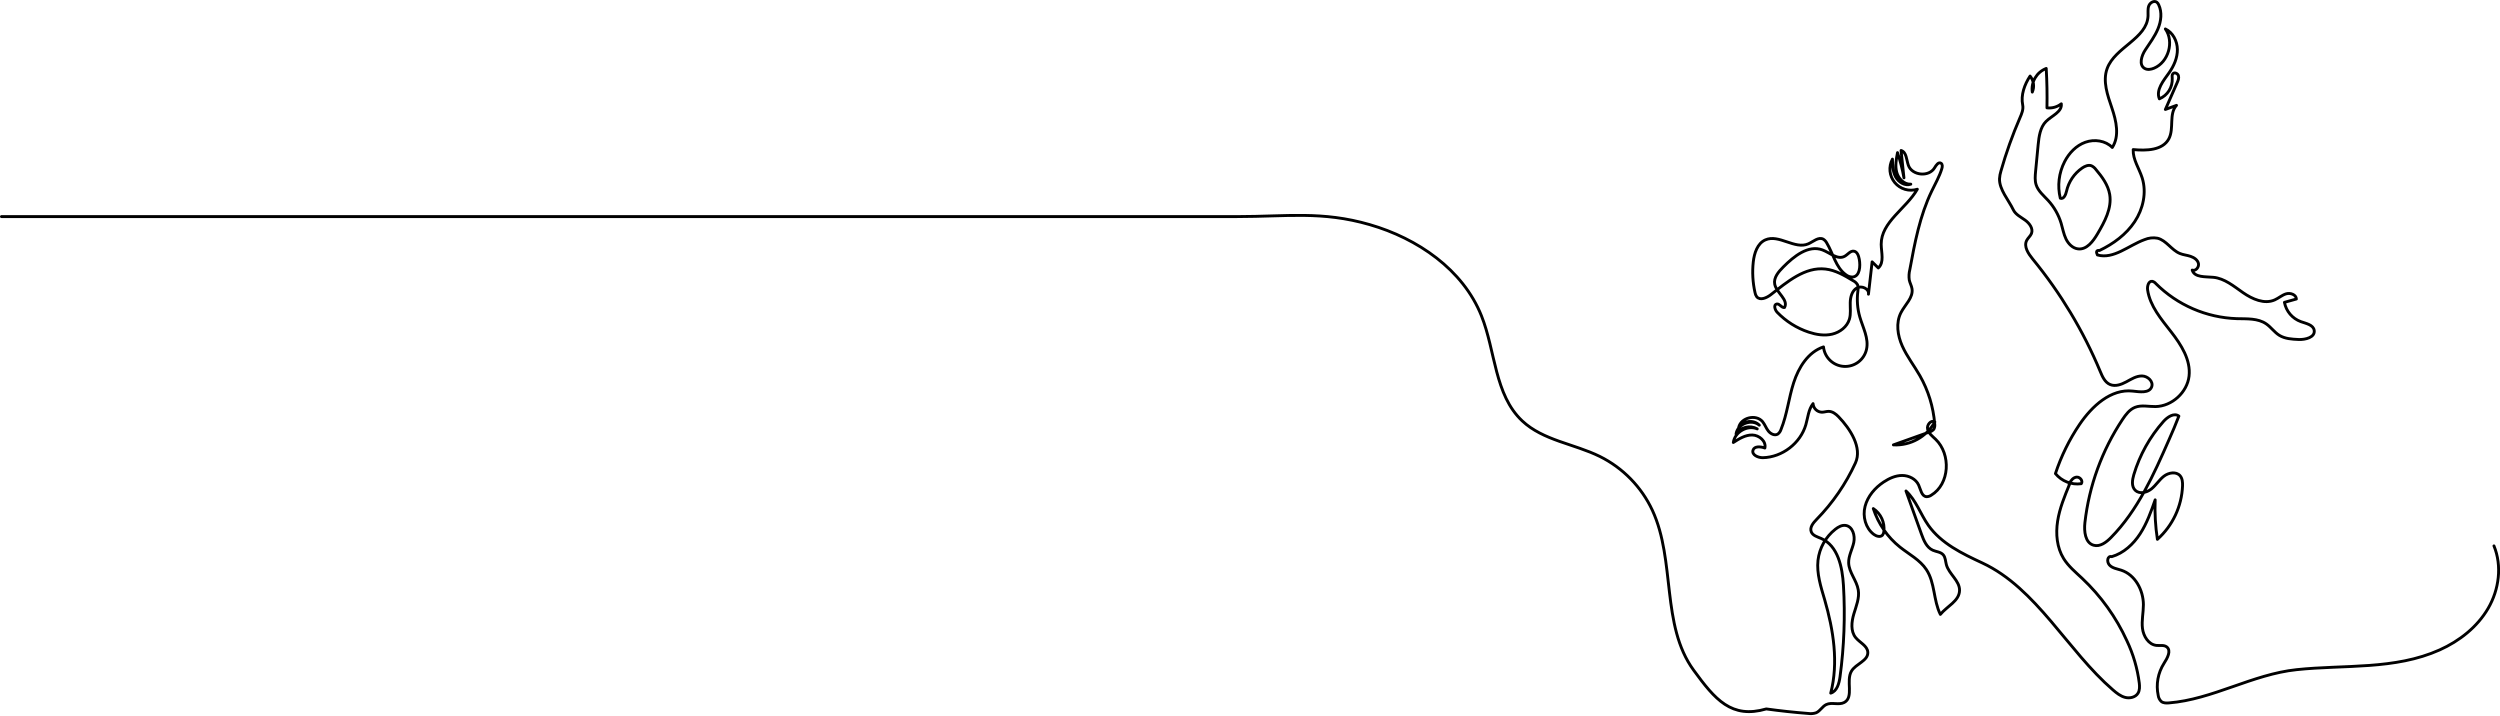
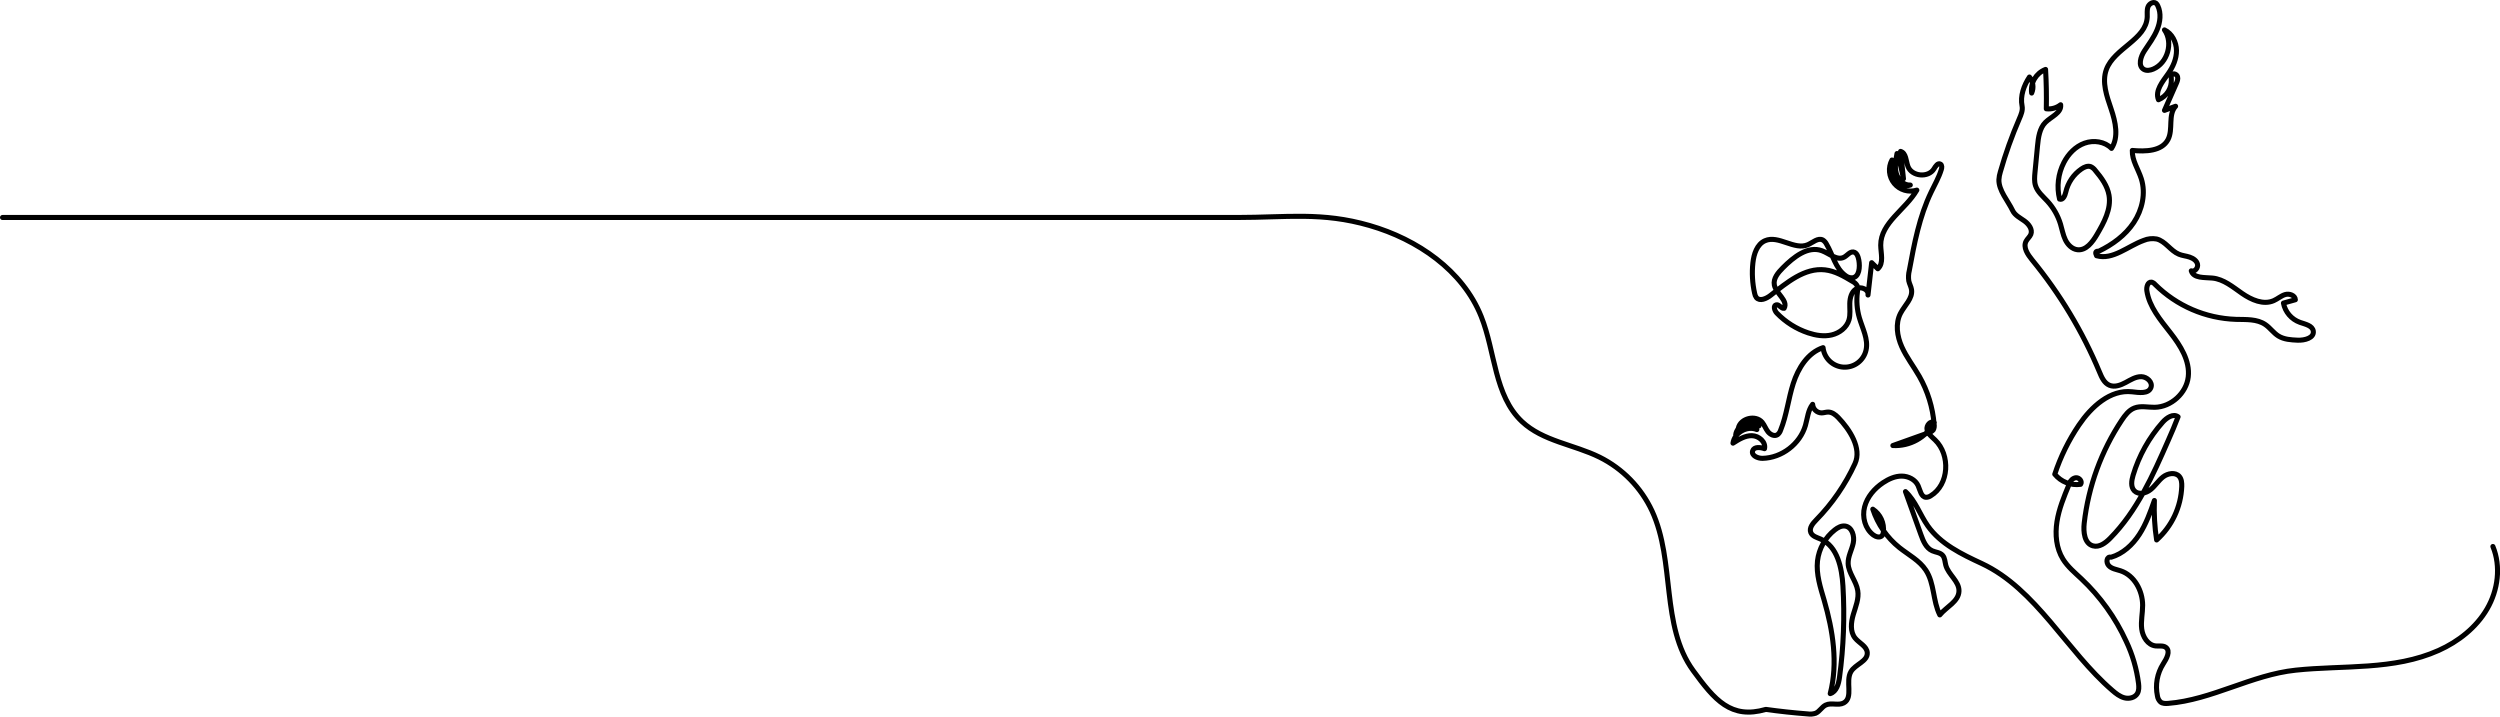
- <svg xmlns="http://www.w3.org/2000/svg" viewBox="0 0 1728.97 494.5">
+ <svg xmlns="http://www.w3.org/2000/svg" viewBox="0 0 1730.47 496">
  <defs>
-     <style>.cls-1{fill:none;stroke:#000;stroke-linecap:round;stroke-linejoin:round;stroke-width:2px;}</style>
+     <style>.cls-1{fill:none;stroke:#000;stroke-linecap:round;stroke-linejoin:round;stroke-width:3.5px;}</style>
  </defs>
  <g id="Layer_2" data-name="Layer 2">
    <g id="Layer_1-2" data-name="Layer 1">
-       <path class="cls-1" d="M1,149.79H855.61c34.4,0,58.6-4,91.67,5.56s64.47,31,77.25,63c9.78,24.46,9,54.68,28.21,72.73,14.44,13.57,35.91,15.83,53.69,24.6a78.76,78.76,0,0,1,36.34,37.26c16.12,34.86,5.88,79.49,28.51,110.53,14.8,20.29,26.14,33.82,50.26,26.82q14.45,2,29,3.13a11.67,11.67,0,0,0,5.52-.49c2.74-1.21,4.21-4.33,6.9-5.64,3.83-1.87,8.79.55,12.53-1.49,6.79-3.7,1-14.95,4.94-21.62,3-5.15,11.63-7.11,11.32-13.08-.23-4.52-5.6-6.66-8.44-10.2-3.54-4.43-2.83-10.87-1.22-16.31s4-11,3.06-16.6c-1.05-6.58-6.44-12.06-6.64-18.73-.14-4.87,2.53-9.34,3.54-14.1s-.75-11-5.56-11.77c-2.6-.4-5.12,1-7.19,2.63a32,32,0,0,0-12,21.45c-1,9.25,2,18.39,4.63,27.33,6.07,21,9.64,43.42,4.18,64.56,4.39-1.34,5.82-6.76,6.43-11.32a328,328,0,0,0,2.37-63.19c-.75-12.61-3.79-27.45-15.4-32.45-2.6-1.12-5.81-1.94-6.86-4.57-1.24-3.09,1.38-6.26,3.71-8.63a137.78,137.78,0,0,0,26.84-39.05c4.84-10.56-3.63-23.6-11.69-31.95-1.86-1.92-4.2-3.7-6.88-3.71-1.55,0-3.06.59-4.61.59a6.33,6.33,0,0,1-6.13-5.94c-3.22,4.07-3.54,9.63-5,14.62-3.72,12.81-16.34,22.49-29.69,22.77-3.35.07-7.84-1.95-6.85-5.16.92-3,5.26-2.57,8.21-1.53,1.07-4.65-3.9-8.91-8.68-9s-9.11,2.59-13.13,5.18c1-7.28,9.79-12.31,16.53-9.41a11.08,11.08,0,0,0-14.65,3.59c.86-7,10.8-10.78,16.09-6.14-3.79-4-11.42-3.21-14.27,1.53,1.55-6.84,12-9.35,16.51-4,1.62,2,2.41,4.49,4,6.5s4.48,3.45,6.61,2.07a6.43,6.43,0,0,0,2.16-3.16c4.2-10.34,5.32-21.67,8.74-32.29s10-21.25,20.63-24.8a15.1,15.1,0,0,0,29.76,1.68c1.69-7.55-2.5-15-4.65-22.42a43.71,43.71,0,0,1-1.35-17.66c.2-1.54.47-3.19-.21-4.59a7.45,7.45,0,0,0-3.15-2.85c-5.94-3.57-12.12-7.22-19-8-14.19-1.65-26.48,8.86-37.73,17.65-2.91,2.28-7.48,4.36-9.84,1.51a6.94,6.94,0,0,1-1.21-3,64.38,64.38,0,0,1-1.18-21.08c.66-6,2.81-12.79,8.36-15.25,9.34-4.13,20.37,6.83,29.72,2.73,3.47-1.52,7-5,10.35-3.21a6.92,6.92,0,0,1,2.41,2.65c4.45,7.37,6.19,16.84,13.15,21.89a7.14,7.14,0,0,0,4.79,1.63c4.9-.54,5.41-7.42,4.54-12.26-.44-2.39-1.39-5.31-3.8-5.63s-4.17,2.37-6.36,3.56c-4.86,2.65-10.11-2.45-15.29-4.4-9.8-3.68-19.77,4.38-27.14,11.8-3.26,3.28-6.8,7.38-5.89,11.92,1.19,6,9.75,10.75,6.76,16.09-2,.39-3.35-2.78-5.36-2.43-2.34.4-1.35,4,.3,5.73a54,54,0,0,0,21.78,13.73c5.23,1.74,10.9,2.66,16.26,1.39s10.34-5.07,11.91-10.36c1.09-3.68.48-7.62.57-11.46s1.19-8.11,4.49-10.08,8.77.5,8.11,4.28q1.26-11.18,2.54-22.37l4.27,4.21c4.26-3.79,2.07-10.63,2-16.33-.07-15.53,17.27-24.64,25-38.11a14.58,14.58,0,0,1-17.22-20.83c.09,4.22.21,8.62,2.22,12.33s6.52,6.44,10.47,5c-4.58.29-8.52-3.76-9.72-8.19s-.34-9.13.53-13.63a123.67,123.67,0,0,1,4.46,17.45q-1-9.47-2-18.93c3.87,1.14,3.7,6.56,5.09,10.35,2.62,7.07,14.21,8.14,18.07,1.66,1.06-1.77,2.71-4.29,4.46-3.2,1.15.72,1,2.43.59,3.72-1.64,5.46-4.56,10.43-7,15.56-8.22,17-11.73,35.76-15.15,54.3a18.7,18.7,0,0,0-.38,7.21c.43,2.06,1.56,3.93,1.89,6,1,6.15-4.81,11-7.65,16.55-3.64,7.09-2.33,15.81.92,23.08s8.23,13.62,12.18,20.54A80.1,80.1,0,0,1,1338,293a6,6,0,0,1-.59,3.85,6.22,6.22,0,0,1-3.26,2l-24.7,8.83a31,31,0,0,0,28.66-15.88c-2.53-1.66-5.72,2-5,5s3.37,4.9,5.54,7c10.79,10.37,9.78,31-3.06,38.7a5.66,5.66,0,0,1-3.24,1c-3.4-.26-4-4.86-5.42-8-1.89-4.23-6.7-6.64-11.33-6.67s-9.07,2-12.92,4.55c-6,4-11,9.8-12.82,16.78s.3,15.15,6.08,19.44c1.77,1.31,4.51,2.11,6,.47a4.59,4.59,0,0,0,.92-2.44,16.65,16.65,0,0,0-7.31-15.9,56.6,56.6,0,0,0,18.47,26.65c6.3,5,13.85,8.86,18.27,15.59,6,9.09,4.77,21.23,9.64,30.94,4.6-5.62,13.07-9.24,13.27-16.49.19-6.81-7.35-11.35-9.13-17.92-.63-2.34-.57-5-2.19-6.84-1.78-2-4.8-2.05-7.21-3.14-4.28-1.94-6.25-6.79-7.83-11.2l-10.68-29.76c7,6.44,10,16,15.48,23.77,8.85,12.54,23.39,19.55,37.29,26,37.67,17.59,58.88,60.72,90.39,87.83,2.52,2.18,5.22,4.34,8.45,5.16s7.14-.08,8.86-2.93c1.24-2.05,1.13-4.61.87-7a96.73,96.73,0,0,0-8.56-29.23,138.1,138.1,0,0,0-31-43.23c-4.54-4.27-9.45-8.31-12.74-13.61-4.7-7.6-5.56-17.09-4.18-25.93s4.83-17.19,8.24-25.45c.89-2.14-1,1.44,0-.68s2.7-4.16,5-4.3,4.53,2.74,3.11,4.57a19.6,19.6,0,0,1-17.86-7,137.28,137.28,0,0,1,16.72-34.05c8.55-12.6,21.65-24.73,36.78-23,4.83.54,11.36,1.6,13.06-2.94,1.38-3.68-2.73-7.47-6.66-7.53s-7.43,2.21-10.89,4.07-7.61,3.39-11.22,1.85-5.31-5.47-6.8-9.05a312.27,312.27,0,0,0-46.73-77.76c-3-3.7-6.34-8.61-4.13-12.86.9-1.72,2.59-3,3.3-4.76,1.35-3.43-1.41-7.11-4.4-9.26s-6.62-3.88-8.2-7.21c-3.22-6.75-9.73-13.95-9.5-21.43a22,22,0,0,1,1-5.36,297.65,297.65,0,0,1,13.12-36.76c1.23-2.82,2.52-5.86,1.91-8.88-1.4-6.88,1.26-14.16,5.11-20a10.71,10.71,0,0,1,1.53,11.09,15.3,15.3,0,0,1,9.63-16.35q.79,13.6.51,27.25a13.58,13.58,0,0,0,9.92-2.8C1426.25,77.37,1419,80,1415,84s-4.89,10.35-5.44,16.12l-1.77,18.41c-.29,3.1-.58,6.3.37,9.26,1.4,4.37,5.19,7.43,8.29,10.81a41,41,0,0,1,9,15.79c1.1,3.62,1.71,7.43,3.35,10.84s4.64,6.5,8.4,6.91c6,.65,10.38-5.26,13.43-10.45,4.92-8.37,10-17.67,8.41-27.24-1.11-6.54-5.23-12.13-9.51-17.19a8.11,8.11,0,0,0-3.08-2.6c-2.16-.83-4.57.26-6.48,1.56a26.55,26.55,0,0,0-10.8,16.06c-.52,2.42-2,5.74-4.29,4.82a36.39,36.39,0,0,1,3-25.35c3.07-5.94,8-11.11,14.31-13.37s14-1.15,18.64,3.61c5.12-7.88,2.77-18.3-.24-27.2s-6.54-18.58-3.31-27.41c5.42-14.77,27.54-20.62,28.28-36.34.11-2.35-.31-4.81.52-7s3.68-3.91,5.56-2.49a4.63,4.63,0,0,1,1.29,1.76c2.44,5.16,1.69,11.34-.5,16.62s-5.66,9.87-8.8,14.64c-2.62,4-4.55,10.32-.43,12.75,1.95,1.15,4.47.7,6.56-.18,9.93-4.19,14-18.31,7.77-27.13,5.23,2.46,8.25,8.42,8.32,14.2s-2.39,11.34-5.71,16.07c-3.88,5.52-9.3,11.83-6.74,18.08a14.48,14.48,0,0,0,8.89-14.2c-.09-1.12-.26-2.4.51-3.21,1.12-1.19,3.33-.13,3.79,1.44s-.21,3.23-.87,4.72l-8.18,18.6,7.7-2.85c-5.43,5.93-1.53,16-5.28,23.1-4.28,8.09-15.57,8.34-24.67,7.49-.28,6.89,4.13,13,6.21,19.58,3.2,10.11.67,21.49-5.2,30.32s-14.76,15.32-24.33,19.9c-2.24-.32-2.43,1.05-1.42,3.08,11.25,3.17,21.57-6.6,32.56-10.59a15.75,15.75,0,0,1,9-1c6.1,1.49,9.6,8.16,15.42,10.55,2.37,1,5,1.16,7.44,2s4.9,2.43,5.45,4.93-1.93,5.49-4.32,4.56c1.59,5.29,9.1,4.47,14.6,5,7.78.73,14.15,6.19,20.58,10.64s14.7,8.15,21.86,5c2.78-1.22,5.11-3.4,8-4.23s6.88.57,7,3.6l-8.25,2.31a17.72,17.72,0,0,0,11.36,13.35c3.69,1.3,8.68,2.22,9.23,6.09.66,4.74-6,6.47-10.83,6.25-4.59-.2-9.42-.48-13.33-2.9-3.39-2.11-5.71-5.62-9-7.88-5.79-4-13.38-3.43-20.39-3.63A83.41,83.41,0,0,1,1491,196.17a4.82,4.82,0,0,0-2.44-1.61c-2.62-.41-3.68,3.32-3.3,5.94,1.62,11.15,9.42,20.22,16.34,29.1s13.59,19.34,12.32,30.53-11.79,20.85-23.19,21.05c-4.76.08-9.73-1.24-14.16.52-3.8,1.51-6.4,5-8.67,8.39a161.93,161.93,0,0,0-26,71.31c-.68,6.06.14,14,6,15.67,4.42,1.29,8.78-2,12-5.28,18.54-18.76,29.54-43.49,40.14-67.64,2.38-5.42,4.76-10.84,6.84-16.38-3.31-2.49-7.9.61-10.66,3.71a97.43,97.43,0,0,0-20.5,36.81c-1.07,3.62-1.75,8,.91,10.72,2.9,2.92,8,1.74,11.23-.85s5.39-6.28,8.64-8.8,8.49-3.46,11.2-.36c1.62,1.87,1.8,4.56,1.72,7a52.4,52.4,0,0,1-17.39,37,142.57,142.57,0,0,1-1.55-27.31c-2.84,8.1-5.73,16.28-10.41,23.48s-11.38,13.42-19.63,15.81c-2.93-.82-3.65,3.41-1.64,5.71s5.34,2.69,8.24,3.65c9.59,3.16,15.28,13.76,15.31,23.86,0,5.48-1.31,11-.65,16.39s4.19,11.18,9.64,11.77c2.41.26,5.15-.45,7.09,1,3.41,2.59.48,7.83-1.85,11.43a29.75,29.75,0,0,0-4,22.13,7,7,0,0,0,2.19,4.26c1.43,1.1,3.4,1.09,5.2.95,30.2-2.38,57.77-19.79,88.36-23,33-3.51,67.82.28,98.91-13.66,13.66-6.13,26-15.81,33.55-28.77s9.68-29.33,4-43.17" />
+       <path class="cls-1" d="M1.75,150.54H856.36c34.4,0,58.6-4,91.67,5.56s64.47,31,77.25,63c9.78,24.46,9,54.68,28.21,72.73,14.44,13.57,35.91,15.83,53.69,24.6a78.76,78.76,0,0,1,36.34,37.26c16.12,34.86,5.88,79.49,28.51,110.53,14.8,20.29,26.14,33.82,50.26,26.82q14.45,2,29,3.13a11.67,11.67,0,0,0,5.52-.49c2.74-1.21,4.21-4.33,6.9-5.64,3.83-1.87,8.79.55,12.53-1.49,6.79-3.7,1-14.95,4.94-21.62,3-5.15,11.63-7.11,11.32-13.08-.23-4.52-5.6-6.66-8.44-10.2-3.54-4.43-2.83-10.87-1.22-16.31s4-11,3.06-16.6c-1.05-6.58-6.44-12.06-6.64-18.73-.14-4.87,2.53-9.34,3.54-14.1s-.75-11-5.56-11.77c-2.6-.4-5.12,1-7.19,2.63a32,32,0,0,0-12,21.45c-1,9.25,2,18.39,4.63,27.33,6.07,21,9.64,43.42,4.18,64.56,4.39-1.34,5.82-6.76,6.43-11.32a328,328,0,0,0,2.37-63.19c-.75-12.61-3.79-27.45-15.4-32.45-2.6-1.12-5.81-1.94-6.86-4.57-1.24-3.09,1.38-6.26,3.71-8.63A137.78,137.78,0,0,0,1284,320.88c4.84-10.56-3.63-23.6-11.69-31.95-1.86-1.92-4.2-3.7-6.88-3.71-1.55,0-3.06.59-4.61.59a6.33,6.33,0,0,1-6.13-5.94c-3.22,4.07-3.54,9.63-5,14.62-3.72,12.81-16.34,22.49-29.69,22.77-3.35.07-7.84-1.95-6.85-5.16.92-3,5.26-2.57,8.21-1.53,1.07-4.65-3.9-8.91-8.68-9s-9.11,2.59-13.13,5.18c1-7.28,9.79-12.31,16.53-9.41a11.08,11.08,0,0,0-14.65,3.59c.86-7,10.8-10.78,16.09-6.14-3.79-4-11.42-3.21-14.27,1.53,1.55-6.84,12-9.35,16.51-4,1.62,2,2.41,4.49,4,6.5s4.48,3.45,6.61,2.07a6.43,6.43,0,0,0,2.16-3.16c4.2-10.34,5.32-21.67,8.74-32.29s10-21.25,20.63-24.8a15.1,15.1,0,0,0,29.76,1.68c1.69-7.55-2.5-15-4.65-22.42a43.71,43.71,0,0,1-1.35-17.66c.2-1.54.47-3.19-.21-4.59a7.45,7.45,0,0,0-3.15-2.85c-5.94-3.57-12.12-7.22-19-8-14.19-1.65-26.48,8.86-37.73,17.65-2.91,2.28-7.48,4.36-9.84,1.51a6.94,6.94,0,0,1-1.21-3,64.38,64.38,0,0,1-1.18-21.08c.66-6,2.81-12.79,8.36-15.25,9.34-4.13,20.37,6.83,29.72,2.73,3.47-1.52,7-5,10.35-3.21a6.92,6.92,0,0,1,2.41,2.65c4.45,7.37,6.19,16.84,13.15,21.89a7.14,7.14,0,0,0,4.79,1.63c4.9-.54,5.41-7.42,4.54-12.26-.44-2.39-1.39-5.31-3.8-5.63s-4.17,2.37-6.36,3.56c-4.86,2.65-10.11-2.45-15.29-4.4-9.8-3.68-19.77,4.38-27.14,11.8-3.26,3.28-6.8,7.38-5.89,11.92,1.19,6,9.75,10.75,6.76,16.09-2,.39-3.35-2.78-5.36-2.43-2.34.4-1.35,4,.3,5.73a54,54,0,0,0,21.78,13.73c5.23,1.74,10.9,2.66,16.26,1.39s10.34-5.07,11.91-10.36c1.09-3.68.48-7.62.57-11.46s1.19-8.11,4.49-10.08,8.77.5,8.11,4.28q1.26-11.18,2.54-22.37l4.27,4.21c4.26-3.79,2.07-10.63,2-16.33-.07-15.53,17.27-24.64,25-38.11a14.58,14.58,0,0,1-17.22-20.83c.09,4.22.21,8.62,2.22,12.33s6.52,6.44,10.47,5c-4.58.29-8.52-3.76-9.72-8.19s-.34-9.13.53-13.63a123.67,123.67,0,0,1,4.46,17.45q-1-9.47-2-18.93c3.87,1.14,3.7,6.56,5.09,10.35,2.62,7.07,14.21,8.14,18.07,1.66,1.06-1.77,2.71-4.29,4.46-3.2,1.15.72,1,2.43.59,3.72-1.64,5.46-4.56,10.43-7,15.56-8.22,17-11.73,35.76-15.15,54.3a18.7,18.7,0,0,0-.38,7.21c.43,2.06,1.56,3.93,1.89,6,1,6.15-4.81,11-7.65,16.55-3.64,7.09-2.33,15.81.92,23.08s8.23,13.62,12.18,20.54a80.1,80.1,0,0,1,10.21,33.15,6,6,0,0,1-.59,3.85,6.22,6.22,0,0,1-3.26,2l-24.7,8.83a31,31,0,0,0,28.66-15.88c-2.53-1.66-5.72,2-5,5s3.37,4.9,5.54,7c10.79,10.37,9.78,31-3.06,38.7a5.66,5.66,0,0,1-3.24,1c-3.4-.26-4-4.86-5.42-8-1.89-4.23-6.7-6.64-11.33-6.67s-9.07,2-12.92,4.55c-6,4-11,9.8-12.82,16.78s.3,15.15,6.08,19.44c1.77,1.31,4.51,2.11,6,.47a4.59,4.59,0,0,0,.92-2.44,16.65,16.65,0,0,0-7.31-15.9,56.6,56.6,0,0,0,18.47,26.65c6.3,5,13.85,8.86,18.27,15.59,6,9.09,4.77,21.23,9.64,30.94,4.6-5.62,13.07-9.24,13.27-16.49.19-6.81-7.35-11.35-9.13-17.92-.63-2.34-.57-5-2.19-6.84-1.78-2-4.8-2.05-7.21-3.14-4.28-1.94-6.25-6.79-7.83-11.2l-10.68-29.76c7,6.44,10,16,15.48,23.77,8.85,12.54,23.39,19.55,37.29,26,37.67,17.59,58.88,60.72,90.39,87.83,2.52,2.18,5.22,4.34,8.45,5.16s7.14-.08,8.86-2.93c1.24-2.05,1.13-4.61.87-7a96.73,96.73,0,0,0-8.56-29.23,138.1,138.1,0,0,0-31-43.23c-4.54-4.27-9.45-8.31-12.74-13.61-4.7-7.6-5.56-17.09-4.18-25.93s4.83-17.19,8.24-25.45c.89-2.14-1,1.44,0-.68s2.7-4.16,5-4.3,4.53,2.74,3.11,4.57a19.6,19.6,0,0,1-17.86-7,137.28,137.28,0,0,1,16.72-34.05c8.55-12.6,21.65-24.73,36.78-23,4.83.54,11.36,1.6,13.06-2.94,1.38-3.68-2.73-7.47-6.66-7.53s-7.43,2.21-10.89,4.07-7.61,3.39-11.22,1.85-5.31-5.47-6.8-9.05a312.27,312.27,0,0,0-46.73-77.76c-3-3.7-6.34-8.61-4.13-12.86.9-1.72,2.59-3,3.3-4.76,1.35-3.43-1.41-7.11-4.4-9.26s-6.62-3.88-8.2-7.21c-3.22-6.75-9.73-13.95-9.5-21.43a22,22,0,0,1,1-5.36,297.65,297.65,0,0,1,13.12-36.76c1.23-2.82,2.52-5.86,1.91-8.88-1.4-6.88,1.26-14.16,5.11-20a10.71,10.71,0,0,1,1.53,11.09,15.3,15.3,0,0,1,9.63-16.35q.79,13.6.51,27.25a13.58,13.58,0,0,0,9.92-2.8c.73,5.6-6.55,8.22-10.55,12.21s-4.89,10.35-5.44,16.12l-1.77,18.41c-.29,3.1-.58,6.3.37,9.26,1.4,4.37,5.19,7.43,8.29,10.81a41,41,0,0,1,9,15.79c1.1,3.62,1.71,7.43,3.35,10.84s4.64,6.5,8.4,6.91c6,.65,10.38-5.26,13.43-10.45,4.92-8.37,10-17.67,8.41-27.24-1.11-6.54-5.23-12.13-9.51-17.19a8.11,8.11,0,0,0-3.08-2.6c-2.16-.83-4.57.26-6.48,1.56A26.55,26.55,0,0,0,1429.9,133c-.52,2.42-2,5.74-4.29,4.82a36.39,36.39,0,0,1,3-25.35c3.07-5.94,8-11.11,14.31-13.37s14-1.15,18.64,3.61c5.12-7.88,2.77-18.3-.24-27.2s-6.54-18.58-3.31-27.41c5.42-14.77,27.54-20.62,28.28-36.34.11-2.35-.31-4.81.52-7s3.68-3.91,5.56-2.49A4.63,4.63,0,0,1,1493.61,4c2.44,5.16,1.69,11.34-.5,16.62s-5.66,9.87-8.8,14.64c-2.62,4-4.55,10.32-.43,12.75,1.95,1.15,4.47.7,6.56-.18,9.93-4.19,14-18.31,7.77-27.13,5.23,2.46,8.25,8.42,8.32,14.2s-2.39,11.34-5.71,16.07c-3.88,5.52-9.3,11.83-6.74,18.08a14.48,14.48,0,0,0,8.89-14.2c-.09-1.12-.26-2.4.51-3.21,1.12-1.19,3.33-.13,3.79,1.44s-.21,3.23-.87,4.72l-8.18,18.6,7.7-2.85c-5.43,5.93-1.53,16-5.28,23.1-4.28,8.09-15.57,8.34-24.67,7.49-.28,6.89,4.13,13,6.21,19.58,3.2,10.11.67,21.49-5.2,30.32s-14.76,15.32-24.33,19.9c-2.24-.32-2.43,1.05-1.42,3.08,11.25,3.17,21.57-6.6,32.56-10.59a15.75,15.75,0,0,1,9-1c6.1,1.49,9.6,8.16,15.42,10.55,2.37,1,5,1.16,7.44,2s4.9,2.43,5.45,4.93-1.93,5.49-4.32,4.56c1.59,5.29,9.1,4.47,14.6,5,7.78.73,14.15,6.19,20.58,10.64s14.7,8.15,21.86,5c2.78-1.22,5.11-3.4,8-4.23s6.88.57,7,3.6l-8.25,2.31A17.72,17.72,0,0,0,1592,223.13c3.69,1.3,8.68,2.22,9.23,6.09.66,4.74-6,6.47-10.83,6.25-4.59-.2-9.42-.48-13.33-2.9-3.39-2.11-5.71-5.62-9-7.88-5.79-4-13.38-3.43-20.39-3.63a83.41,83.41,0,0,1-55.92-24.14,4.82,4.82,0,0,0-2.44-1.61c-2.62-.41-3.68,3.32-3.3,5.94,1.62,11.15,9.42,20.22,16.34,29.1s13.59,19.34,12.32,30.53-11.79,20.85-23.19,21.05c-4.76.08-9.73-1.24-14.16.52-3.8,1.51-6.4,5-8.67,8.39a161.93,161.93,0,0,0-26,71.31c-.68,6.06.14,14,6,15.67,4.42,1.29,8.78-2,12-5.28,18.54-18.76,29.54-43.49,40.14-67.64,2.38-5.42,4.76-10.84,6.84-16.38-3.31-2.49-7.9.61-10.66,3.71a97.43,97.43,0,0,0-20.5,36.81c-1.07,3.62-1.75,8,.91,10.72,2.9,2.92,8,1.74,11.23-.85s5.39-6.28,8.64-8.8,8.49-3.46,11.2-.36c1.62,1.87,1.8,4.56,1.72,7a52.4,52.4,0,0,1-17.39,37,142.57,142.57,0,0,1-1.55-27.31c-2.84,8.1-5.73,16.28-10.41,23.48s-11.38,13.42-19.63,15.81c-2.93-.82-3.65,3.41-1.64,5.71s5.34,2.69,8.24,3.65c9.59,3.16,15.28,13.76,15.31,23.86,0,5.48-1.31,11-.65,16.39s4.19,11.18,9.64,11.77c2.41.26,5.15-.45,7.09,1,3.41,2.59.48,7.83-1.85,11.43a29.75,29.75,0,0,0-4,22.13,7,7,0,0,0,2.19,4.26c1.43,1.1,3.4,1.09,5.2.95,30.2-2.38,57.77-19.79,88.36-23,33-3.51,67.82.28,98.91-13.66,13.66-6.13,26-15.81,33.55-28.77s9.68-29.33,4-43.17" />
    </g>
  </g>
</svg>
